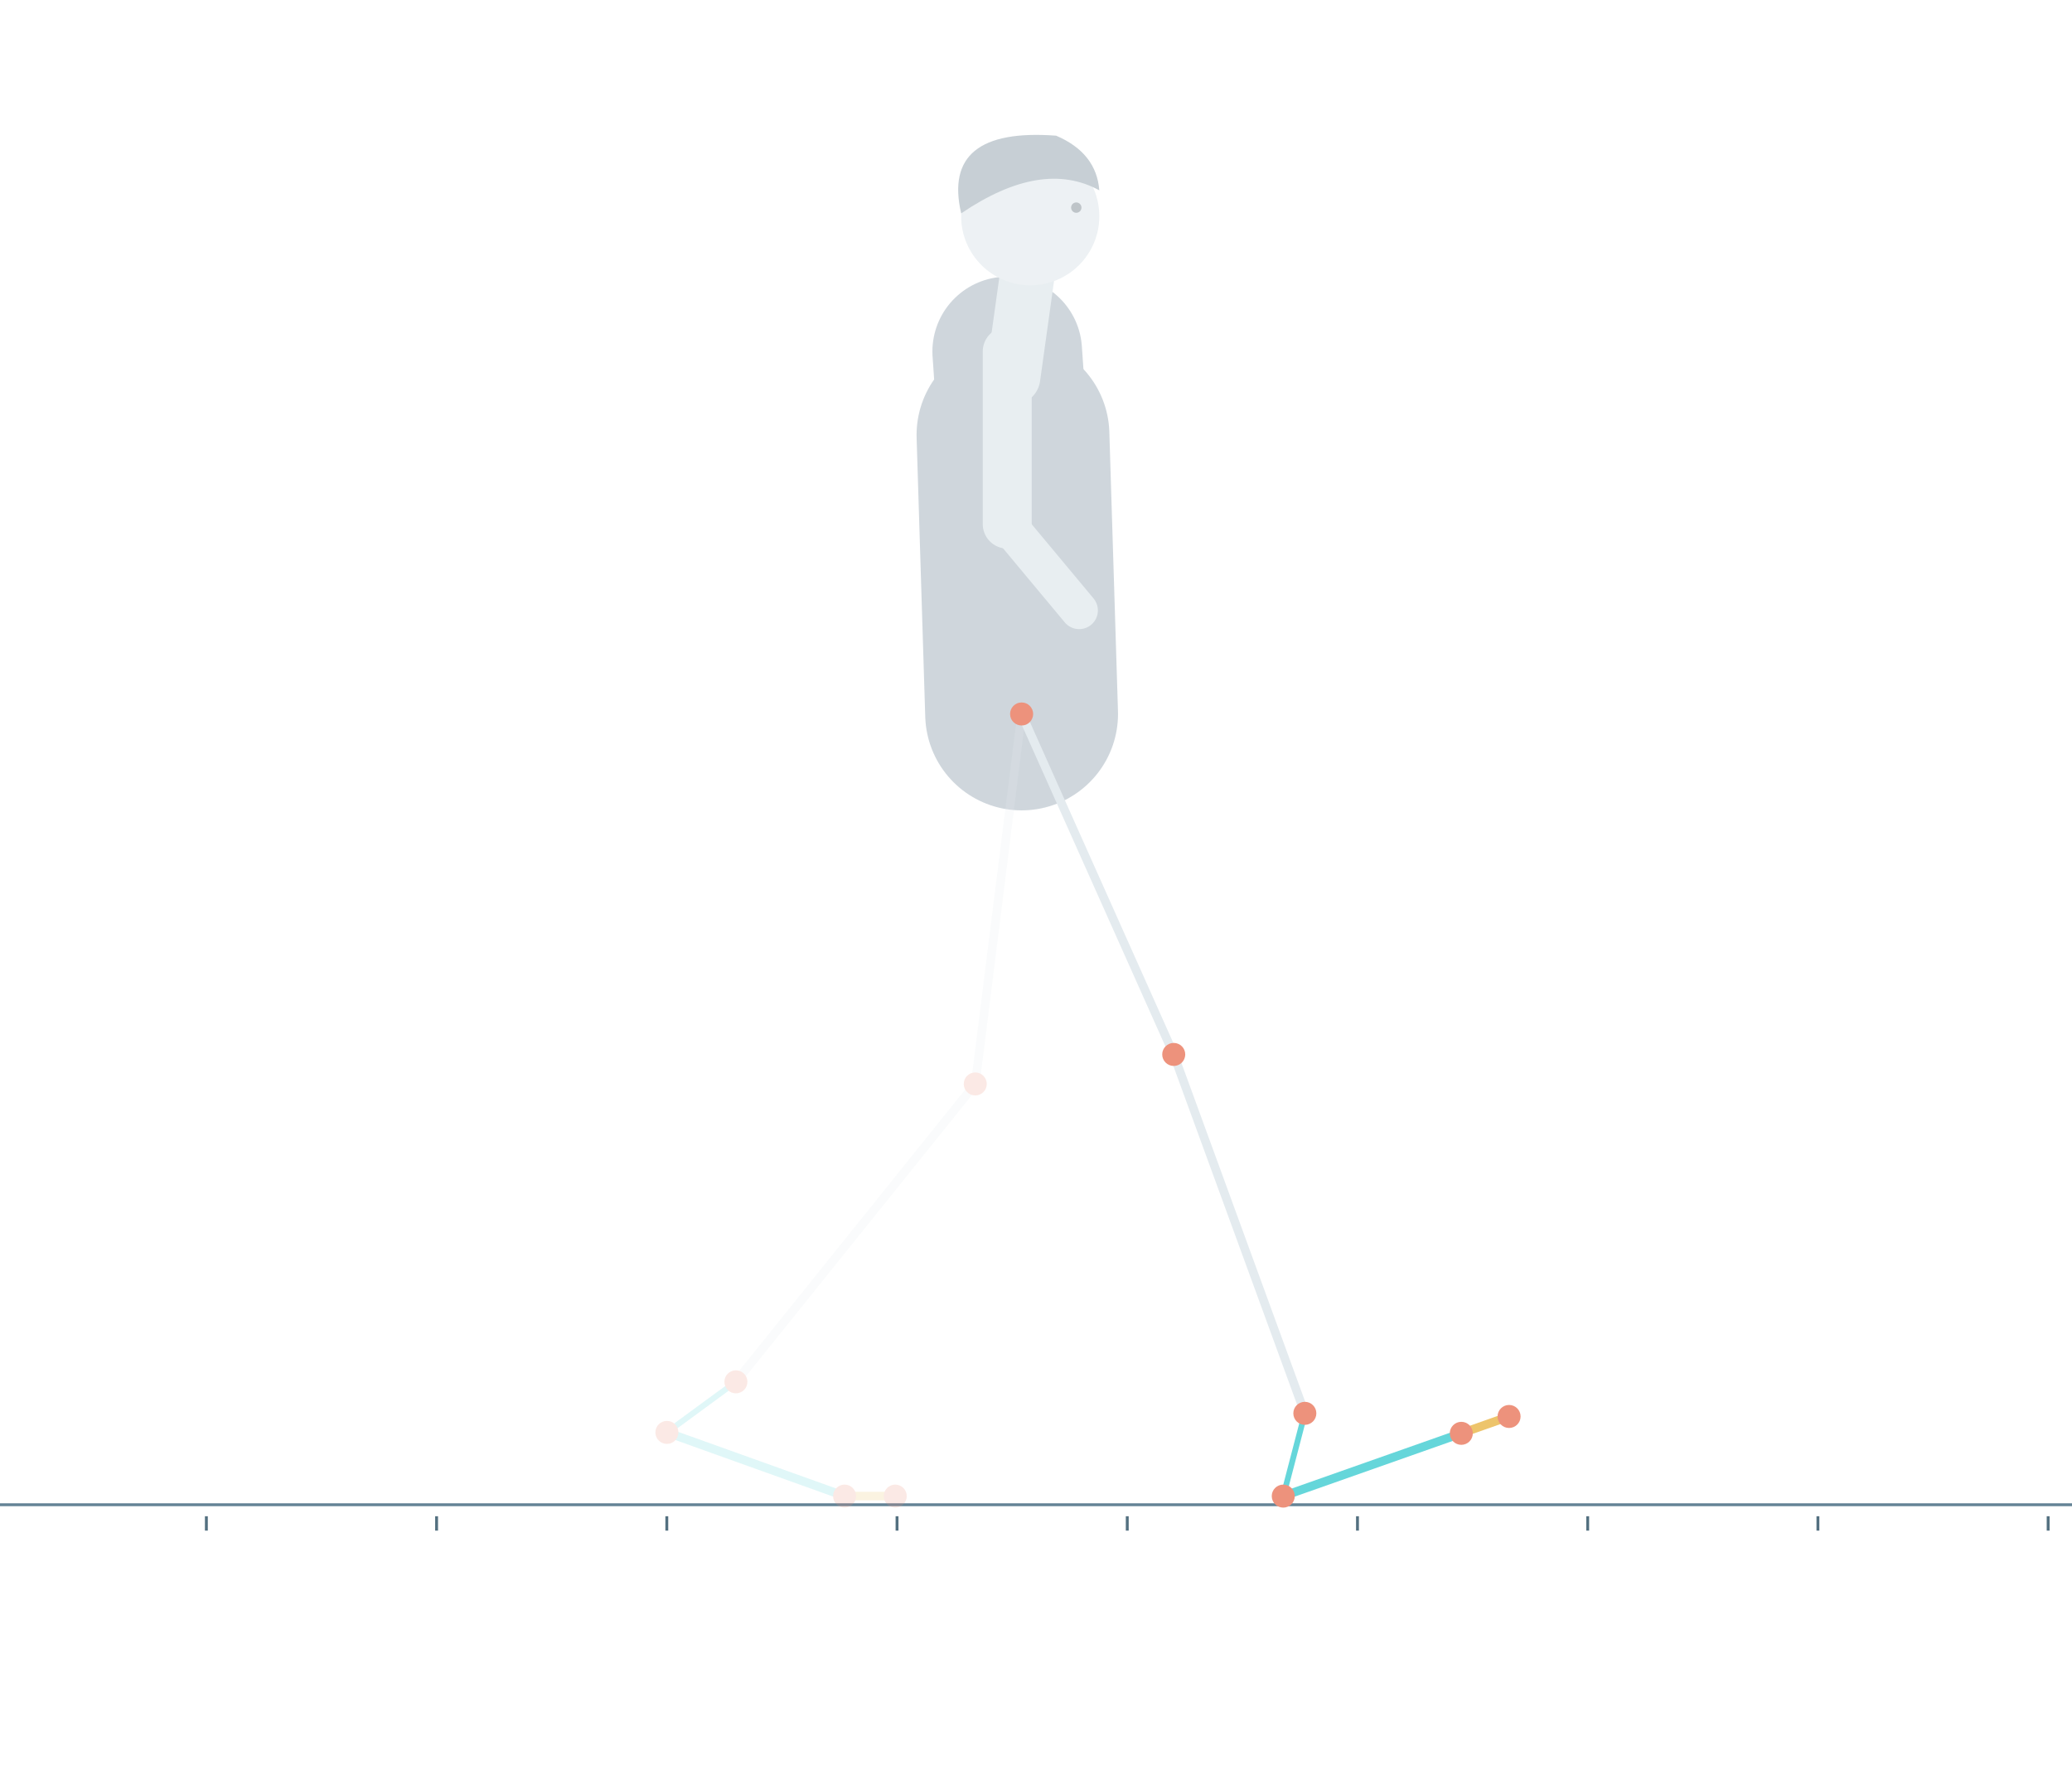
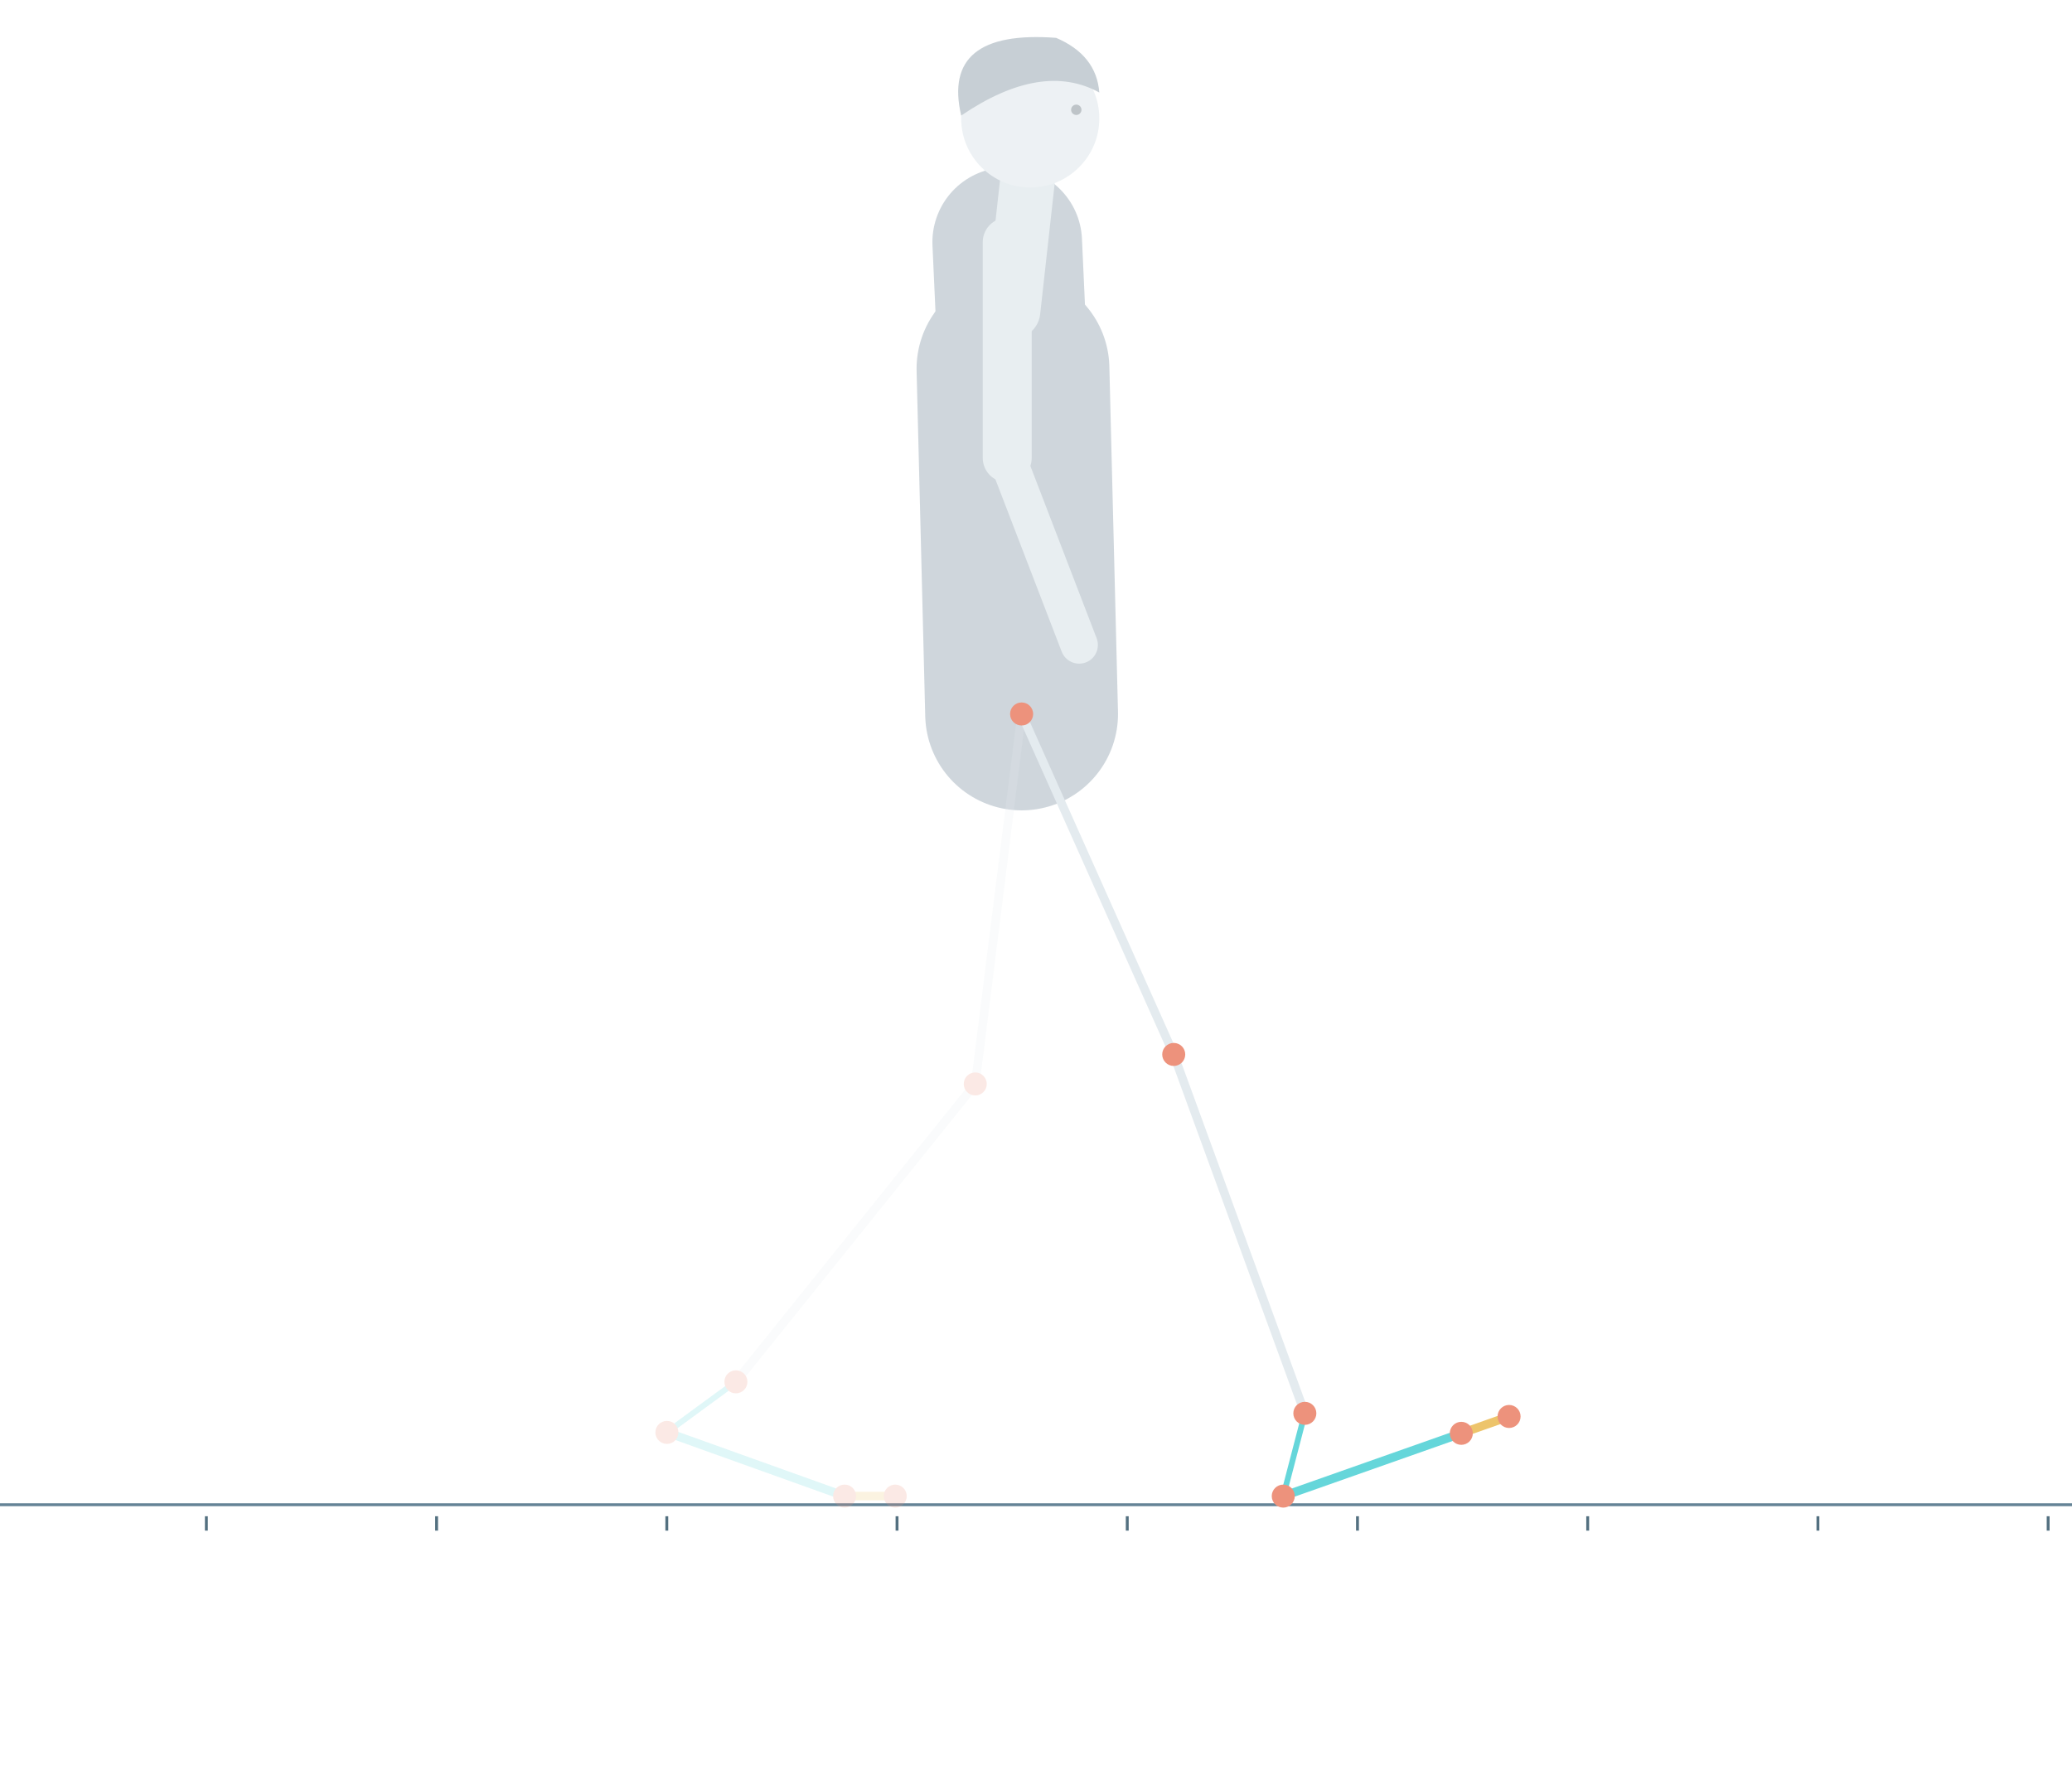
<svg xmlns="http://www.w3.org/2000/svg" viewBox="0 0 720 620" role="img" aria-labelledby="rig-0-title">
  <g transform="">
    <path d="M-1600,523H2200" stroke="#648396" stroke-width="1" />
    <path d="M-8.289,527v5" stroke="#537080" />
    <path d="M71.711,527v5" stroke="#537080" />
    <path d="M151.711,527v5" stroke="#537080" />
    <path d="M231.711,527v5" stroke="#537080" />
    <path d="M311.711,527v5" stroke="#537080" />
    <path d="M391.711,527v5" stroke="#537080" />
    <path d="M471.711,527v5" stroke="#537080" />
    <path d="M551.711,527v5" stroke="#537080" />
    <path d="M631.711,527v5" stroke="#537080" />
    <path d="M711.711,527v5" stroke="#537080" />
    <path d="M791.711,527v5" stroke="#537080" />
    <path d="M871.711,527v5" stroke="#537080" />
    <path d="M951.711,527v5" stroke="#537080" />
    <path d="M1031.711,527v5" stroke="#537080" />
    <path d="M1111.711,527v5" stroke="#537080" />
    <g opacity="0.28">
-       <path d="M355,248.16L352,151.16" stroke="#526D82" stroke-width="67" stroke-linecap="round" fill="none" />
-       <path d="M352,151.16L350,122.16" stroke="#526D82" stroke-width="52" stroke-linecap="round" fill="none" />
-       <path d="M350,122.16L350,182.16" stroke="#AEC3CD" stroke-width="17" stroke-linecap="round" fill="none" />
-       <path d="M350,182.16L375,212.16" stroke="#AEC3CD" stroke-width="13" stroke-linecap="round" fill="none" />
-       <path d="M352,131.16L358,88.16" stroke="#AEC3CD" stroke-width="19" stroke-linecap="round" fill="none" />
-       <circle cx="358" cy="75.16" r="24" fill="#BDCDD6" />
-       <path d="M334,74.157 Q327,44.157 367,47.157 Q381,53.157 382,66.157 Q362,55.157 334,74.157" fill="#365367" />
-       <circle cx="374" cy="72.16" r="1.8" fill="#142A3A" />
+       <path d="M355,248.16L352,128.16" stroke="#526D82" stroke-width="67" stroke-linecap="round" fill="none" />
+       <path d="M352,128.16L350,84.16" stroke="#526D82" stroke-width="52" stroke-linecap="round" fill="none" />
+       <path d="M350,84.16L350,159.16" stroke="#AEC3CD" stroke-width="17" stroke-linecap="round" fill="none" />
+       <path d="M350,159.16L375,224.16" stroke="#AEC3CD" stroke-width="13" stroke-linecap="round" fill="none" />
+       <path d="M352,108.16L358,54.16" stroke="#AEC3CD" stroke-width="19" stroke-linecap="round" fill="none" />
+       <circle cx="358" cy="41.16" r="24" fill="#BDCDD6" />
+       <path d="M334,40.157 Q327,10.157 367,13.157 Q381,19.157 382,32.157 Q362,21.157 334,40.157" fill="#365367" />
+       <circle cx="374" cy="38.16" r="1.8" fill="#142A3A" />
    </g>
    <path d="M355,248.16L407.86,366.49" stroke="#e4ebef" stroke-width="3" stroke-linecap="round" fill="none" />
    <path d="M407.86,366.49L453.42,491.23" stroke="#e4ebef" stroke-width="3" stroke-linecap="round" fill="none" />
    <path d="M453.42,491.23L445.92,520" stroke="#65d6da" stroke-width="2" stroke-linecap="round" fill="none" />
    <path d="M445.92,520L507.79,498.18" stroke="#65d6da" stroke-width="3" stroke-linecap="round" fill="none" />
    <path d="M507.79,498.18L524.39,492.32" stroke="#edc46b" stroke-width="3" stroke-linecap="round" fill="none" />
    <circle cx="355" cy="248.16" r="4" fill="#ed927c" />
    <circle cx="407.86" cy="366.49" r="4" fill="#ed927c" />
    <circle cx="453.42" cy="491.23" r="4" fill="#ed927c" />
    <circle cx="445.92" cy="520" r="4" fill="#ed927c" />
    <circle cx="507.79" cy="498.18" r="4" fill="#ed927c" />
    <circle cx="524.39" cy="492.32" r="4" fill="#ed927c" />
    <g opacity="0.2">
      <path d="M355,248.16L338.89,376.75" stroke="#e4ebef" stroke-width="3" stroke-linecap="round" fill="none" />
      <path d="M338.89,376.75L255.72,480.28" stroke="#e4ebef" stroke-width="3" stroke-linecap="round" fill="none" />
      <path d="M255.72,480.28L231.74,497.86" stroke="#65d6da" stroke-width="2" stroke-linecap="round" fill="none" />
      <path d="M231.74,497.86L293.49,520" stroke="#65d6da" stroke-width="3" stroke-linecap="round" fill="none" />
      <path d="M293.49,520L311.09,520" stroke="#edc46b" stroke-width="3" stroke-linecap="round" fill="none" />
      <circle cx="355" cy="248.16" r="4" fill="#ed927c" />
      <circle cx="338.89" cy="376.75" r="4" fill="#ed927c" />
      <circle cx="255.72" cy="480.28" r="4" fill="#ed927c" />
      <circle cx="231.74" cy="497.86" r="4" fill="#ed927c" />
      <circle cx="293.49" cy="520" r="4" fill="#ed927c" />
      <circle cx="311.09" cy="520" r="4" fill="#ed927c" />
    </g>
  </g>
</svg>
